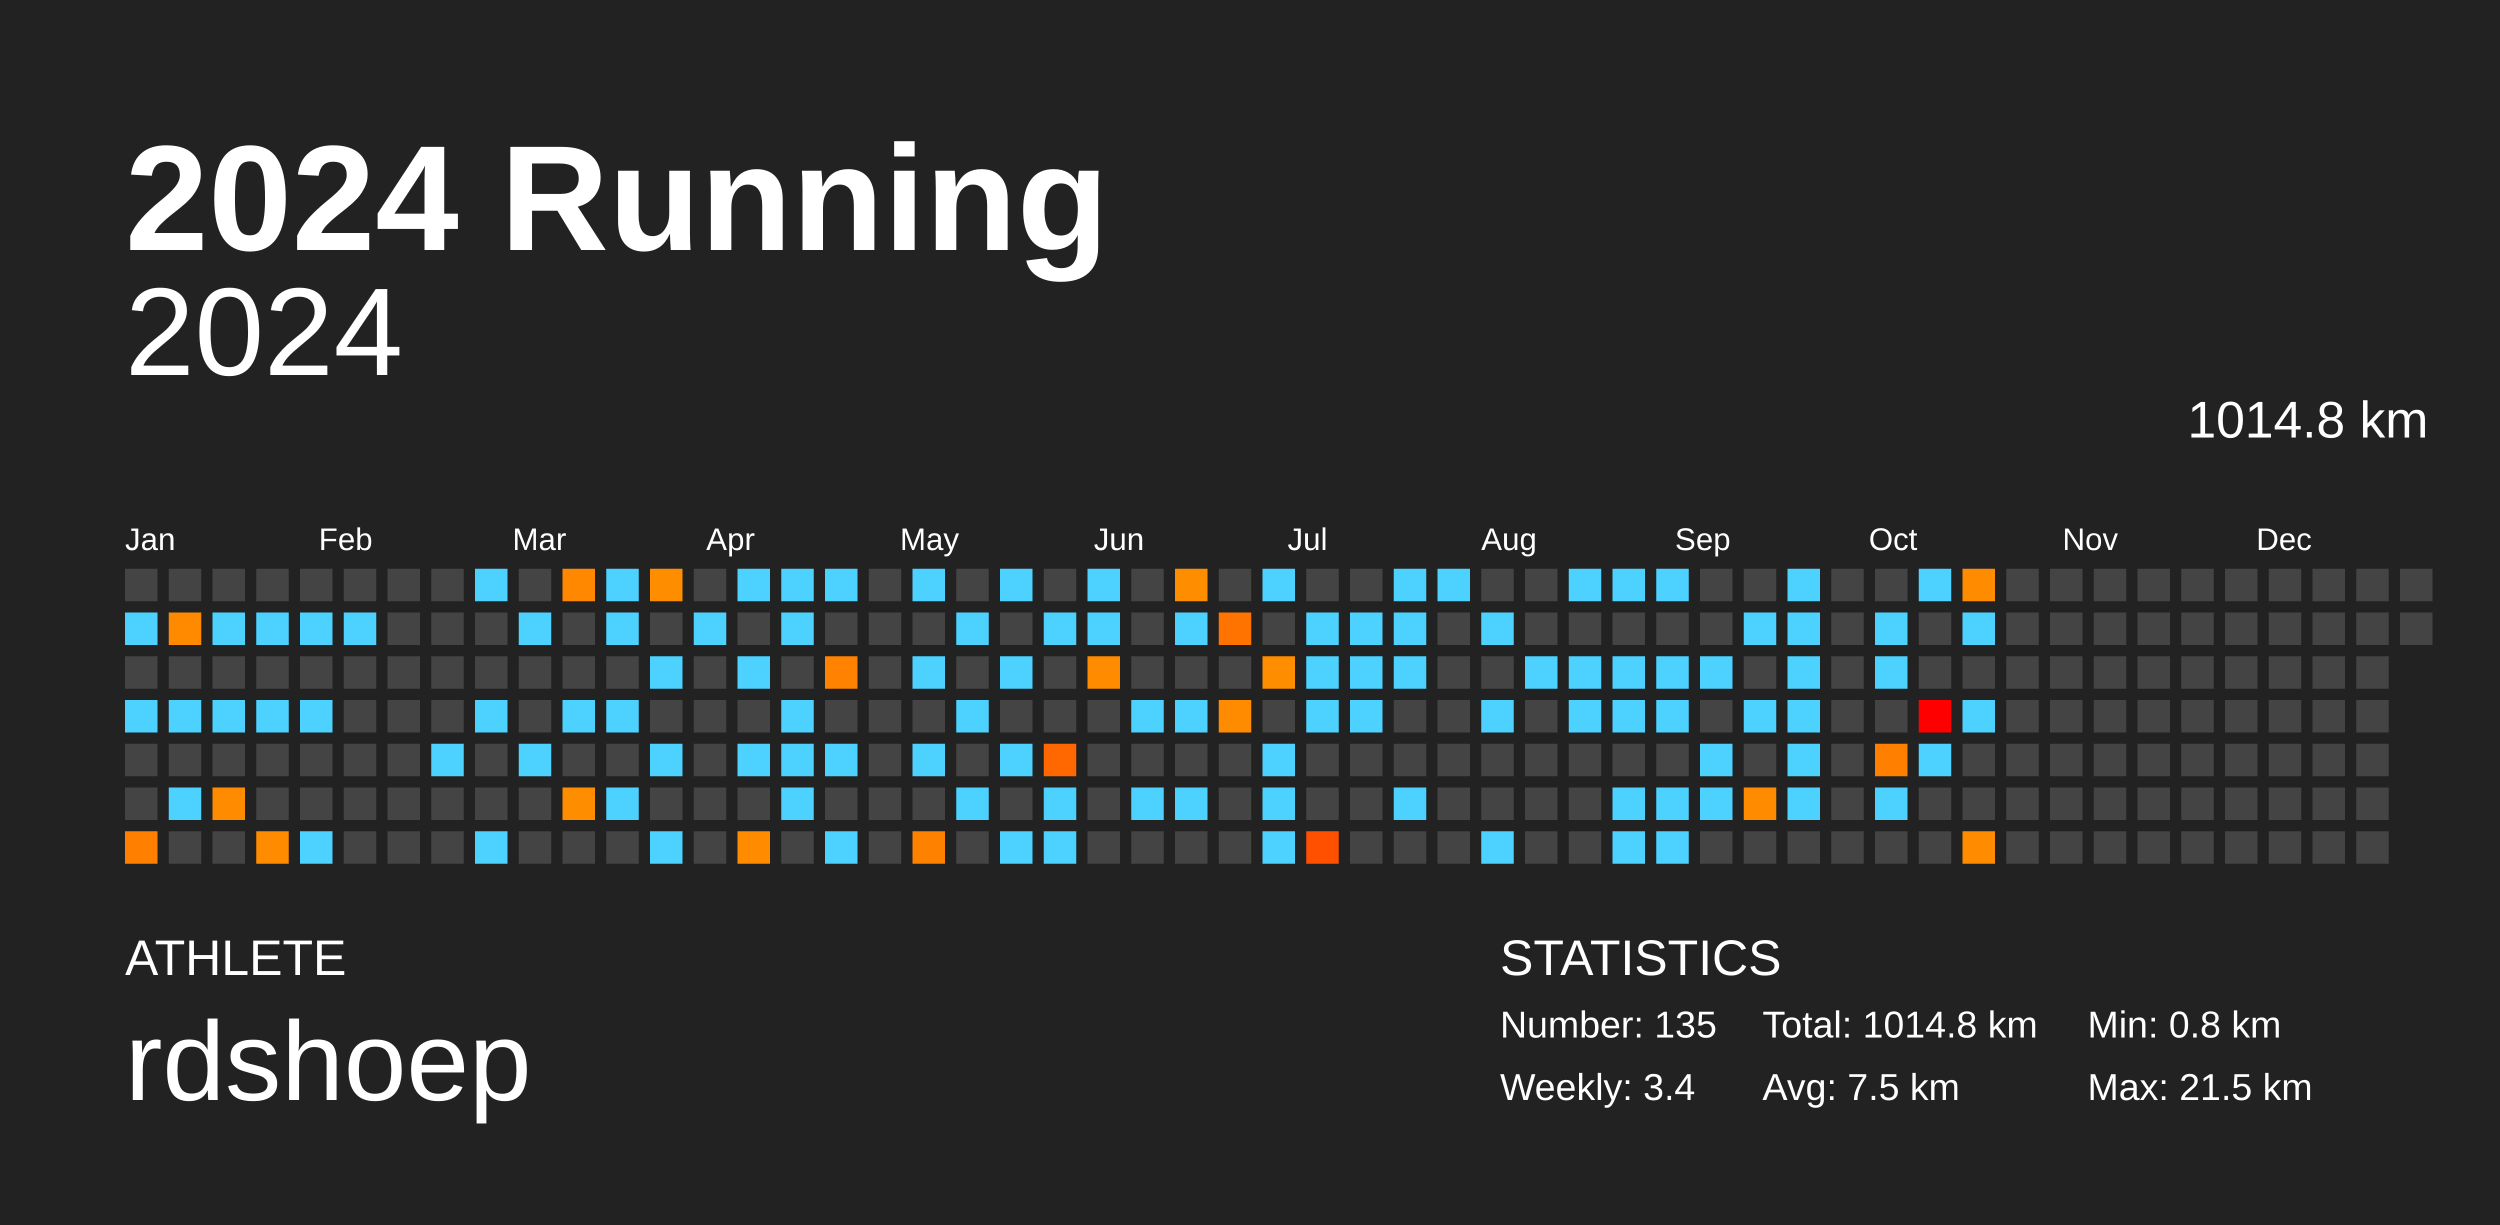
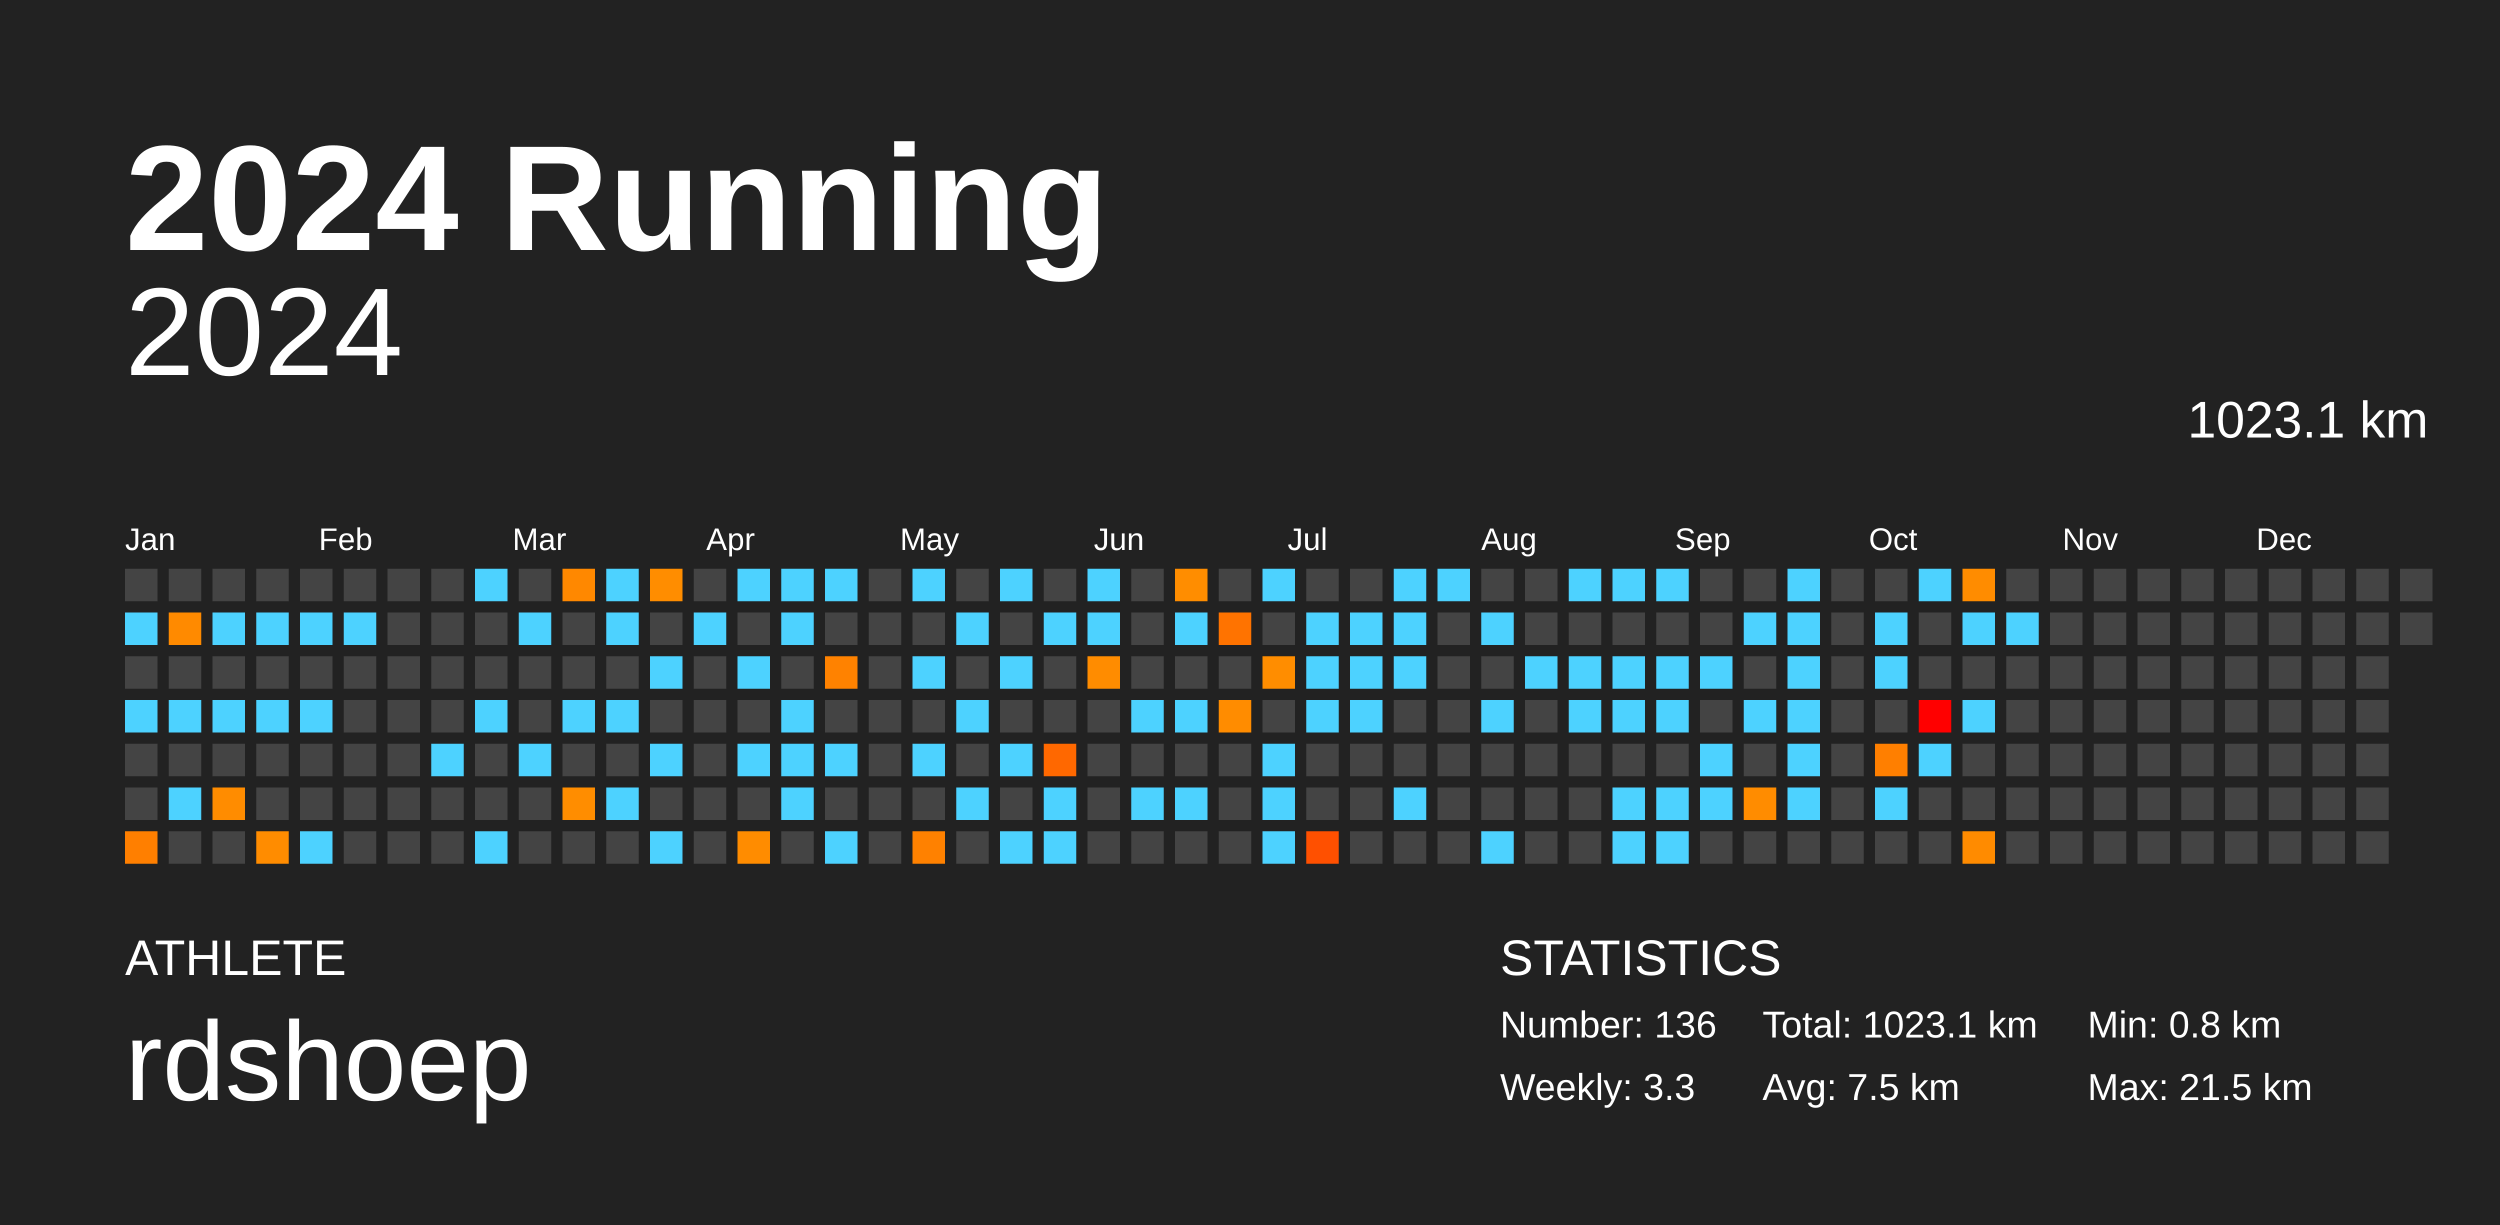
<svg xmlns="http://www.w3.org/2000/svg" baseProfile="full" height="98mm" version="1.1" viewBox="0,0,200,98" width="200mm">
  <defs />
  <rect fill="#222222" height="98" width="200" x="0" y="0" />
  <text fill="#FFFFFF" style="font-size:12px; font-family:Arial; font-weight:bold;" x="10" y="20">2024 Running</text>
  <text fill="#FFFFFF" style="font-size:4px; font-family:Arial" x="10" y="78">ATHLETE</text>
  <text fill="#FFFFFF" style="font-size:9px; font-family:Arial" x="10" y="88">rdshoep</text>
  <text fill="#FFFFFF" style="font-size:4px; font-family:Arial" x="120" y="78">STATISTICS</text>
-   <text fill="#FFFFFF" style="font-size:3px; font-family:Arial" x="120" y="83">Number: 135</text>
-   <text fill="#FFFFFF" style="font-size:3px; font-family:Arial" x="120" y="88">Weekly: 3.4</text>
-   <text fill="#FFFFFF" style="font-size:3px; font-family:Arial" x="141" y="83">Total: 1014.8 km</text>
+   <text fill="#FFFFFF" style="font-size:3px; font-family:Arial" x="120" y="83">Number: 136</text>
+   <text fill="#FFFFFF" style="font-size:3px; font-family:Arial" x="120" y="88">Weekly: 3.3</text>
+   <text fill="#FFFFFF" style="font-size:3px; font-family:Arial" x="141" y="83">Total: 1023.1 km</text>
  <text fill="#FFFFFF" style="font-size:3px; font-family:Arial" x="141" y="88">Avg: 7.5 km</text>
  <text fill="#FFFFFF" style="font-size:3px; font-family:Arial" x="167" y="83">Min: 0.8 km</text>
  <text fill="#FFFFFF" style="font-size:3px; font-family:Arial" x="167" y="88">Max: 21.5 km</text>
  <text alignment-baseline="hanging" fill="#FFFFFF" style="font-size:10.0px; font-family:Arial;" x="10" y="30">2024</text>
-   <text alignment-baseline="hanging" fill="#FFFFFF" style="font-size:4.125px; font-family:Arial;" x="175" y="35">1014.8 km</text>
+   <text alignment-baseline="hanging" fill="#FFFFFF" style="font-size:4.125px; font-family:Arial;" x="175" y="35">1023.1 km</text>
  <text fill="#FFFFFF" style="font-size:2.5px; font-family:Arial" x="10.0" y="44">Jan</text>
  <text fill="#FFFFFF" style="font-size:2.5px; font-family:Arial" x="25.5" y="44">Feb</text>
  <text fill="#FFFFFF" style="font-size:2.5px; font-family:Arial" x="41.0" y="44">Mar</text>
  <text fill="#FFFFFF" style="font-size:2.5px; font-family:Arial" x="56.5" y="44">Apr</text>
  <text fill="#FFFFFF" style="font-size:2.5px; font-family:Arial" x="72.0" y="44">May</text>
  <text fill="#FFFFFF" style="font-size:2.5px; font-family:Arial" x="87.5" y="44">Jun</text>
  <text fill="#FFFFFF" style="font-size:2.5px; font-family:Arial" x="103.0" y="44">Jul</text>
  <text fill="#FFFFFF" style="font-size:2.5px; font-family:Arial" x="118.5" y="44">Aug</text>
  <text fill="#FFFFFF" style="font-size:2.5px; font-family:Arial" x="134.0" y="44">Sep</text>
  <text fill="#FFFFFF" style="font-size:2.5px; font-family:Arial" x="149.5" y="44">Oct</text>
  <text fill="#FFFFFF" style="font-size:2.5px; font-family:Arial" x="165.0" y="44">Nov</text>
  <text fill="#FFFFFF" style="font-size:2.5px; font-family:Arial" x="180.5" y="44">Dec</text>
  <rect fill="#444444" height="2.6" width="2.6" x="10.0" y="45.5" />
  <rect fill="#4dd2ff" height="2.6" width="2.6" x="10.0" y="49.0" />
  <rect fill="#444444" height="2.6" width="2.6" x="10.0" y="52.5" />
  <rect fill="#4dd2ff" height="2.6" width="2.6" x="10.0" y="56.0" />
  <rect fill="#444444" height="2.6" width="2.6" x="10.0" y="59.5" />
  <rect fill="#444444" height="2.6" width="2.6" x="10.0" y="63.0" />
  <rect fill="#ff7f00" height="2.6" width="2.6" x="10.0" y="66.5" />
  <rect fill="#444444" height="2.6" width="2.6" x="13.5" y="45.5" />
  <rect fill="#ff8a00" height="2.6" width="2.6" x="13.5" y="49.0" />
  <rect fill="#444444" height="2.6" width="2.6" x="13.5" y="52.5" />
  <rect fill="#4dd2ff" height="2.6" width="2.6" x="13.5" y="56.0" />
  <rect fill="#444444" height="2.6" width="2.6" x="13.5" y="59.5" />
  <rect fill="#4dd2ff" height="2.6" width="2.6" x="13.5" y="63.0" />
  <rect fill="#444444" height="2.6" width="2.6" x="13.5" y="66.5" />
  <rect fill="#444444" height="2.6" width="2.6" x="17.0" y="45.5" />
  <rect fill="#4dd2ff" height="2.6" width="2.6" x="17.0" y="49.0" />
  <rect fill="#444444" height="2.6" width="2.6" x="17.0" y="52.5" />
  <rect fill="#4dd2ff" height="2.6" width="2.6" x="17.0" y="56.0" />
  <rect fill="#444444" height="2.6" width="2.6" x="17.0" y="59.5" />
  <rect fill="#ff8c00" height="2.6" width="2.6" x="17.0" y="63.0" />
  <rect fill="#444444" height="2.6" width="2.6" x="17.0" y="66.5" />
  <rect fill="#444444" height="2.6" width="2.6" x="20.5" y="45.5" />
  <rect fill="#4dd2ff" height="2.6" width="2.6" x="20.5" y="49.0" />
  <rect fill="#444444" height="2.6" width="2.6" x="20.5" y="52.5" />
  <rect fill="#4dd2ff" height="2.6" width="2.6" x="20.5" y="56.0" />
  <rect fill="#444444" height="2.6" width="2.6" x="20.5" y="59.5" />
  <rect fill="#444444" height="2.6" width="2.6" x="20.5" y="63.0" />
  <rect fill="#ff8c00" height="2.6" width="2.6" x="20.5" y="66.5" />
  <rect fill="#444444" height="2.6" width="2.6" x="24.0" y="45.5" />
  <rect fill="#4dd2ff" height="2.6" width="2.6" x="24.0" y="49.0" />
  <rect fill="#444444" height="2.6" width="2.6" x="24.0" y="52.5" />
  <rect fill="#4dd2ff" height="2.6" width="2.6" x="24.0" y="56.0" />
  <rect fill="#444444" height="2.6" width="2.6" x="24.0" y="59.5" />
  <rect fill="#444444" height="2.6" width="2.6" x="24.0" y="63.0" />
  <rect fill="#4dd2ff" height="2.6" width="2.6" x="24.0" y="66.5" />
  <rect fill="#444444" height="2.6" width="2.6" x="27.5" y="45.5" />
  <rect fill="#4dd2ff" height="2.6" width="2.6" x="27.5" y="49.0" />
  <rect fill="#444444" height="2.6" width="2.6" x="27.5" y="52.5" />
  <rect fill="#444444" height="2.6" width="2.6" x="27.5" y="56.0" />
  <rect fill="#444444" height="2.6" width="2.6" x="27.5" y="59.5" />
  <rect fill="#444444" height="2.6" width="2.6" x="27.5" y="63.0" />
  <rect fill="#444444" height="2.6" width="2.6" x="27.5" y="66.5" />
  <rect fill="#444444" height="2.6" width="2.6" x="31.0" y="45.5" />
  <rect fill="#444444" height="2.6" width="2.6" x="31.0" y="49.0" />
  <rect fill="#444444" height="2.6" width="2.6" x="31.0" y="52.5" />
  <rect fill="#444444" height="2.6" width="2.6" x="31.0" y="56.0" />
  <rect fill="#444444" height="2.6" width="2.6" x="31.0" y="59.5" />
  <rect fill="#444444" height="2.6" width="2.6" x="31.0" y="63.0" />
  <rect fill="#444444" height="2.6" width="2.6" x="31.0" y="66.5" />
  <rect fill="#444444" height="2.6" width="2.6" x="34.5" y="45.5" />
  <rect fill="#444444" height="2.6" width="2.6" x="34.5" y="49.0" />
  <rect fill="#444444" height="2.6" width="2.6" x="34.5" y="52.5" />
  <rect fill="#444444" height="2.6" width="2.6" x="34.5" y="56.0" />
  <rect fill="#4dd2ff" height="2.6" width="2.6" x="34.5" y="59.5" />
  <rect fill="#444444" height="2.6" width="2.6" x="34.5" y="63.0" />
  <rect fill="#444444" height="2.6" width="2.6" x="34.5" y="66.5" />
  <rect fill="#4dd2ff" height="2.6" width="2.6" x="38.0" y="45.5" />
  <rect fill="#444444" height="2.6" width="2.6" x="38.0" y="49.0" />
  <rect fill="#444444" height="2.6" width="2.6" x="38.0" y="52.5" />
  <rect fill="#4dd2ff" height="2.6" width="2.6" x="38.0" y="56.0" />
  <rect fill="#444444" height="2.6" width="2.6" x="38.0" y="59.5" />
  <rect fill="#444444" height="2.6" width="2.6" x="38.0" y="63.0" />
  <rect fill="#4dd2ff" height="2.6" width="2.6" x="38.0" y="66.5" />
  <rect fill="#444444" height="2.6" width="2.6" x="41.5" y="45.5" />
  <rect fill="#4dd2ff" height="2.6" width="2.6" x="41.5" y="49.0" />
  <rect fill="#444444" height="2.6" width="2.6" x="41.5" y="52.5" />
  <rect fill="#444444" height="2.6" width="2.6" x="41.5" y="56.0" />
  <rect fill="#4dd2ff" height="2.6" width="2.6" x="41.5" y="59.5" />
  <rect fill="#444444" height="2.6" width="2.6" x="41.5" y="63.0" />
  <rect fill="#444444" height="2.6" width="2.6" x="41.5" y="66.5" />
  <rect fill="#ff8800" height="2.6" width="2.6" x="45.0" y="45.5" />
  <rect fill="#444444" height="2.6" width="2.6" x="45.0" y="49.0" />
  <rect fill="#444444" height="2.6" width="2.6" x="45.0" y="52.5" />
  <rect fill="#4dd2ff" height="2.6" width="2.6" x="45.0" y="56.0" />
  <rect fill="#444444" height="2.6" width="2.6" x="45.0" y="59.5" />
  <rect fill="#ff8d00" height="2.6" width="2.6" x="45.0" y="63.0" />
  <rect fill="#444444" height="2.6" width="2.6" x="45.0" y="66.5" />
  <rect fill="#4dd2ff" height="2.6" width="2.6" x="48.5" y="45.5" />
  <rect fill="#4dd2ff" height="2.6" width="2.6" x="48.5" y="49.0" />
  <rect fill="#444444" height="2.6" width="2.6" x="48.5" y="52.5" />
  <rect fill="#4dd2ff" height="2.6" width="2.6" x="48.5" y="56.0" />
  <rect fill="#444444" height="2.6" width="2.6" x="48.5" y="59.5" />
  <rect fill="#4dd2ff" height="2.6" width="2.6" x="48.5" y="63.0" />
  <rect fill="#444444" height="2.6" width="2.6" x="48.5" y="66.5" />
  <rect fill="#ff8d00" height="2.6" width="2.6" x="52.0" y="45.5" />
  <rect fill="#444444" height="2.6" width="2.6" x="52.0" y="49.0" />
  <rect fill="#4dd2ff" height="2.6" width="2.6" x="52.0" y="52.5" />
  <rect fill="#444444" height="2.6" width="2.6" x="52.0" y="56.0" />
  <rect fill="#4dd2ff" height="2.6" width="2.6" x="52.0" y="59.5" />
  <rect fill="#444444" height="2.6" width="2.6" x="52.0" y="63.0" />
  <rect fill="#4dd2ff" height="2.6" width="2.6" x="52.0" y="66.5" />
  <rect fill="#444444" height="2.6" width="2.6" x="55.5" y="45.5" />
  <rect fill="#4dd2ff" height="2.6" width="2.6" x="55.5" y="49.0" />
  <rect fill="#444444" height="2.6" width="2.6" x="55.5" y="52.5" />
  <rect fill="#444444" height="2.6" width="2.6" x="55.5" y="56.0" />
  <rect fill="#444444" height="2.6" width="2.6" x="55.5" y="59.5" />
  <rect fill="#444444" height="2.6" width="2.6" x="55.5" y="63.0" />
  <rect fill="#444444" height="2.6" width="2.6" x="55.5" y="66.5" />
  <rect fill="#4dd2ff" height="2.6" width="2.6" x="59.0" y="45.5" />
  <rect fill="#444444" height="2.6" width="2.6" x="59.0" y="49.0" />
  <rect fill="#4dd2ff" height="2.6" width="2.6" x="59.0" y="52.5" />
  <rect fill="#444444" height="2.6" width="2.6" x="59.0" y="56.0" />
  <rect fill="#4dd2ff" height="2.6" width="2.6" x="59.0" y="59.5" />
  <rect fill="#444444" height="2.6" width="2.6" x="59.0" y="63.0" />
  <rect fill="#ff8c00" height="2.6" width="2.6" x="59.0" y="66.5" />
  <rect fill="#4dd2ff" height="2.6" width="2.6" x="62.5" y="45.5" />
  <rect fill="#4dd2ff" height="2.6" width="2.6" x="62.5" y="49.0" />
  <rect fill="#444444" height="2.6" width="2.6" x="62.5" y="52.5" />
  <rect fill="#4dd2ff" height="2.6" width="2.6" x="62.5" y="56.0" />
  <rect fill="#4dd2ff" height="2.6" width="2.6" x="62.5" y="59.5" />
  <rect fill="#4dd2ff" height="2.6" width="2.6" x="62.5" y="63.0" />
  <rect fill="#444444" height="2.6" width="2.6" x="62.5" y="66.5" />
  <rect fill="#4dd2ff" height="2.6" width="2.6" x="66.0" y="45.5" />
  <rect fill="#444444" height="2.6" width="2.6" x="66.0" y="49.0" />
  <rect fill="#ff8200" height="2.6" width="2.6" x="66.0" y="52.5" />
  <rect fill="#444444" height="2.6" width="2.6" x="66.0" y="56.0" />
  <rect fill="#4dd2ff" height="2.6" width="2.6" x="66.0" y="59.5" />
  <rect fill="#444444" height="2.6" width="2.6" x="66.0" y="63.0" />
  <rect fill="#4dd2ff" height="2.6" width="2.6" x="66.0" y="66.5" />
  <rect fill="#444444" height="2.6" width="2.6" x="69.5" y="45.5" />
  <rect fill="#444444" height="2.6" width="2.6" x="69.5" y="49.0" />
  <rect fill="#444444" height="2.6" width="2.6" x="69.5" y="52.5" />
  <rect fill="#444444" height="2.6" width="2.6" x="69.5" y="56.0" />
  <rect fill="#444444" height="2.6" width="2.6" x="69.5" y="59.5" />
  <rect fill="#444444" height="2.6" width="2.6" x="69.5" y="63.0" />
  <rect fill="#444444" height="2.6" width="2.6" x="69.5" y="66.5" />
  <rect fill="#4dd2ff" height="2.6" width="2.6" x="73.0" y="45.5" />
  <rect fill="#444444" height="2.6" width="2.6" x="73.0" y="49.0" />
  <rect fill="#4dd2ff" height="2.6" width="2.6" x="73.0" y="52.5" />
  <rect fill="#444444" height="2.6" width="2.6" x="73.0" y="56.0" />
  <rect fill="#4dd2ff" height="2.6" width="2.6" x="73.0" y="59.5" />
  <rect fill="#444444" height="2.6" width="2.6" x="73.0" y="63.0" />
  <rect fill="#ff8100" height="2.6" width="2.6" x="73.0" y="66.5" />
  <rect fill="#444444" height="2.6" width="2.6" x="76.5" y="45.5" />
  <rect fill="#4dd2ff" height="2.6" width="2.6" x="76.5" y="49.0" />
  <rect fill="#444444" height="2.6" width="2.6" x="76.5" y="52.5" />
  <rect fill="#4dd2ff" height="2.6" width="2.6" x="76.5" y="56.0" />
  <rect fill="#444444" height="2.6" width="2.6" x="76.5" y="59.5" />
  <rect fill="#4dd2ff" height="2.6" width="2.6" x="76.5" y="63.0" />
  <rect fill="#444444" height="2.6" width="2.6" x="76.5" y="66.5" />
  <rect fill="#4dd2ff" height="2.6" width="2.6" x="80.0" y="45.5" />
  <rect fill="#444444" height="2.6" width="2.6" x="80.0" y="49.0" />
  <rect fill="#4dd2ff" height="2.6" width="2.6" x="80.0" y="52.5" />
  <rect fill="#444444" height="2.6" width="2.6" x="80.0" y="56.0" />
  <rect fill="#4dd2ff" height="2.6" width="2.6" x="80.0" y="59.5" />
  <rect fill="#444444" height="2.6" width="2.6" x="80.0" y="63.0" />
  <rect fill="#4dd2ff" height="2.6" width="2.6" x="80.0" y="66.5" />
  <rect fill="#444444" height="2.6" width="2.6" x="83.5" y="45.5" />
  <rect fill="#4dd2ff" height="2.6" width="2.6" x="83.5" y="49.0" />
  <rect fill="#444444" height="2.6" width="2.6" x="83.5" y="52.5" />
  <rect fill="#444444" height="2.6" width="2.6" x="83.5" y="56.0" />
  <rect fill="#ff6800" height="2.6" width="2.6" x="83.5" y="59.5" />
  <rect fill="#4dd2ff" height="2.6" width="2.6" x="83.5" y="63.0" />
  <rect fill="#4dd2ff" height="2.6" width="2.6" x="83.5" y="66.5" />
  <rect fill="#4dd2ff" height="2.6" width="2.6" x="87.0" y="45.5" />
  <rect fill="#4dd2ff" height="2.6" width="2.6" x="87.0" y="49.0" />
  <rect fill="#ff8c00" height="2.6" width="2.6" x="87.0" y="52.5" />
  <rect fill="#444444" height="2.6" width="2.6" x="87.0" y="56.0" />
  <rect fill="#444444" height="2.6" width="2.6" x="87.0" y="59.5" />
  <rect fill="#444444" height="2.6" width="2.6" x="87.0" y="63.0" />
  <rect fill="#444444" height="2.6" width="2.6" x="87.0" y="66.5" />
  <rect fill="#444444" height="2.6" width="2.6" x="90.5" y="45.5" />
  <rect fill="#444444" height="2.6" width="2.6" x="90.5" y="49.0" />
  <rect fill="#444444" height="2.6" width="2.6" x="90.5" y="52.5" />
  <rect fill="#4dd2ff" height="2.6" width="2.6" x="90.5" y="56.0" />
  <rect fill="#444444" height="2.6" width="2.6" x="90.5" y="59.5" />
  <rect fill="#4dd2ff" height="2.6" width="2.6" x="90.5" y="63.0" />
  <rect fill="#444444" height="2.6" width="2.6" x="90.5" y="66.5" />
  <rect fill="#ff8d00" height="2.6" width="2.6" x="94.0" y="45.5" />
  <rect fill="#4dd2ff" height="2.6" width="2.6" x="94.0" y="49.0" />
  <rect fill="#444444" height="2.6" width="2.6" x="94.0" y="52.5" />
  <rect fill="#4dd2ff" height="2.6" width="2.6" x="94.0" y="56.0" />
  <rect fill="#444444" height="2.6" width="2.6" x="94.0" y="59.5" />
  <rect fill="#4dd2ff" height="2.6" width="2.6" x="94.0" y="63.0" />
  <rect fill="#444444" height="2.6" width="2.6" x="94.0" y="66.5" />
  <rect fill="#444444" height="2.6" width="2.6" x="97.5" y="45.5" />
  <rect fill="#ff7300" height="2.6" width="2.6" x="97.5" y="49.0" />
  <rect fill="#444444" height="2.6" width="2.6" x="97.5" y="52.5" />
  <rect fill="#ff8c00" height="2.6" width="2.6" x="97.5" y="56.0" />
  <rect fill="#444444" height="2.6" width="2.6" x="97.5" y="59.5" />
  <rect fill="#444444" height="2.6" width="2.6" x="97.5" y="63.0" />
  <rect fill="#444444" height="2.6" width="2.6" x="97.5" y="66.5" />
  <rect fill="#4dd2ff" height="2.6" width="2.6" x="101.0" y="45.5" />
  <rect fill="#444444" height="2.6" width="2.6" x="101.0" y="49.0" />
  <rect fill="#ff8d00" height="2.6" width="2.6" x="101.0" y="52.5" />
  <rect fill="#444444" height="2.6" width="2.6" x="101.0" y="56.0" />
  <rect fill="#4dd2ff" height="2.6" width="2.6" x="101.0" y="59.5" />
  <rect fill="#4dd2ff" height="2.6" width="2.6" x="101.0" y="63.0" />
  <rect fill="#4dd2ff" height="2.6" width="2.6" x="101.0" y="66.5" />
  <rect fill="#444444" height="2.6" width="2.6" x="104.5" y="45.5" />
  <rect fill="#4dd2ff" height="2.6" width="2.6" x="104.5" y="49.0" />
  <rect fill="#4dd2ff" height="2.6" width="2.6" x="104.5" y="52.5" />
  <rect fill="#4dd2ff" height="2.6" width="2.6" x="104.5" y="56.0" />
  <rect fill="#444444" height="2.6" width="2.6" x="104.5" y="59.5" />
  <rect fill="#444444" height="2.6" width="2.6" x="104.5" y="63.0" />
  <rect fill="#ff5000" height="2.6" width="2.6" x="104.5" y="66.5" />
  <rect fill="#444444" height="2.6" width="2.6" x="108.0" y="45.5" />
  <rect fill="#4dd2ff" height="2.6" width="2.6" x="108.0" y="49.0" />
  <rect fill="#4dd2ff" height="2.6" width="2.6" x="108.0" y="52.5" />
  <rect fill="#4dd2ff" height="2.6" width="2.6" x="108.0" y="56.0" />
  <rect fill="#444444" height="2.6" width="2.6" x="108.0" y="59.5" />
  <rect fill="#444444" height="2.6" width="2.6" x="108.0" y="63.0" />
  <rect fill="#444444" height="2.6" width="2.6" x="108.0" y="66.5" />
  <rect fill="#4dd2ff" height="2.6" width="2.6" x="111.5" y="45.5" />
  <rect fill="#4dd2ff" height="2.6" width="2.6" x="111.5" y="49.0" />
  <rect fill="#4dd2ff" height="2.6" width="2.6" x="111.5" y="52.5" />
  <rect fill="#444444" height="2.6" width="2.6" x="111.5" y="56.0" />
  <rect fill="#444444" height="2.6" width="2.6" x="111.5" y="59.5" />
  <rect fill="#4dd2ff" height="2.6" width="2.6" x="111.5" y="63.0" />
  <rect fill="#444444" height="2.6" width="2.6" x="111.5" y="66.5" />
  <rect fill="#4dd2ff" height="2.6" width="2.6" x="115.0" y="45.5" />
  <rect fill="#444444" height="2.6" width="2.6" x="115.0" y="49.0" />
  <rect fill="#444444" height="2.6" width="2.6" x="115.0" y="52.5" />
  <rect fill="#444444" height="2.6" width="2.6" x="115.0" y="56.0" />
  <rect fill="#444444" height="2.6" width="2.6" x="115.0" y="59.5" />
  <rect fill="#444444" height="2.6" width="2.6" x="115.0" y="63.0" />
  <rect fill="#444444" height="2.6" width="2.6" x="115.0" y="66.5" />
  <rect fill="#444444" height="2.6" width="2.6" x="118.5" y="45.5" />
  <rect fill="#4dd2ff" height="2.6" width="2.6" x="118.5" y="49.0" />
  <rect fill="#444444" height="2.6" width="2.6" x="118.5" y="52.5" />
  <rect fill="#4dd2ff" height="2.6" width="2.6" x="118.5" y="56.0" />
  <rect fill="#444444" height="2.6" width="2.6" x="118.5" y="59.5" />
  <rect fill="#444444" height="2.6" width="2.6" x="118.5" y="63.0" />
  <rect fill="#4dd2ff" height="2.6" width="2.6" x="118.5" y="66.5" />
  <rect fill="#444444" height="2.6" width="2.6" x="122.0" y="45.5" />
  <rect fill="#444444" height="2.6" width="2.6" x="122.0" y="49.0" />
  <rect fill="#4dd2ff" height="2.6" width="2.6" x="122.0" y="52.5" />
  <rect fill="#444444" height="2.6" width="2.6" x="122.0" y="56.0" />
  <rect fill="#444444" height="2.6" width="2.6" x="122.0" y="59.5" />
  <rect fill="#444444" height="2.6" width="2.6" x="122.0" y="63.0" />
  <rect fill="#444444" height="2.6" width="2.6" x="122.0" y="66.5" />
  <rect fill="#4dd2ff" height="2.6" width="2.6" x="125.5" y="45.5" />
  <rect fill="#444444" height="2.6" width="2.6" x="125.5" y="49.0" />
  <rect fill="#4dd2ff" height="2.6" width="2.6" x="125.5" y="52.5" />
  <rect fill="#4dd2ff" height="2.6" width="2.6" x="125.5" y="56.0" />
  <rect fill="#444444" height="2.6" width="2.6" x="125.5" y="59.5" />
  <rect fill="#444444" height="2.6" width="2.6" x="125.5" y="63.0" />
  <rect fill="#444444" height="2.6" width="2.6" x="125.5" y="66.5" />
  <rect fill="#4dd2ff" height="2.6" width="2.6" x="129.0" y="45.5" />
  <rect fill="#444444" height="2.6" width="2.6" x="129.0" y="49.0" />
  <rect fill="#4dd2ff" height="2.6" width="2.6" x="129.0" y="52.5" />
  <rect fill="#4dd2ff" height="2.6" width="2.6" x="129.0" y="56.0" />
  <rect fill="#444444" height="2.6" width="2.6" x="129.0" y="59.5" />
  <rect fill="#4dd2ff" height="2.6" width="2.6" x="129.0" y="63.0" />
  <rect fill="#4dd2ff" height="2.6" width="2.6" x="129.0" y="66.5" />
  <rect fill="#4dd2ff" height="2.6" width="2.6" x="132.5" y="45.5" />
  <rect fill="#444444" height="2.6" width="2.6" x="132.5" y="49.0" />
  <rect fill="#4dd2ff" height="2.6" width="2.6" x="132.5" y="52.5" />
  <rect fill="#4dd2ff" height="2.6" width="2.6" x="132.5" y="56.0" />
  <rect fill="#444444" height="2.6" width="2.6" x="132.5" y="59.5" />
  <rect fill="#4dd2ff" height="2.6" width="2.6" x="132.5" y="63.0" />
  <rect fill="#4dd2ff" height="2.6" width="2.6" x="132.5" y="66.5" />
  <rect fill="#444444" height="2.6" width="2.6" x="136.0" y="45.5" />
  <rect fill="#444444" height="2.6" width="2.6" x="136.0" y="49.0" />
  <rect fill="#4dd2ff" height="2.6" width="2.6" x="136.0" y="52.5" />
  <rect fill="#444444" height="2.6" width="2.6" x="136.0" y="56.0" />
  <rect fill="#4dd2ff" height="2.6" width="2.6" x="136.0" y="59.5" />
  <rect fill="#4dd2ff" height="2.6" width="2.6" x="136.0" y="63.0" />
  <rect fill="#444444" height="2.6" width="2.6" x="136.0" y="66.5" />
  <rect fill="#444444" height="2.6" width="2.6" x="139.5" y="45.5" />
  <rect fill="#4dd2ff" height="2.6" width="2.6" x="139.5" y="49.0" />
  <rect fill="#444444" height="2.6" width="2.6" x="139.5" y="52.5" />
  <rect fill="#4dd2ff" height="2.6" width="2.6" x="139.5" y="56.0" />
  <rect fill="#444444" height="2.6" width="2.6" x="139.5" y="59.5" />
  <rect fill="#ff8c00" height="2.6" width="2.6" x="139.5" y="63.0" />
  <rect fill="#444444" height="2.6" width="2.6" x="139.5" y="66.5" />
  <rect fill="#4dd2ff" height="2.6" width="2.6" x="143.0" y="45.5" />
  <rect fill="#4dd2ff" height="2.6" width="2.6" x="143.0" y="49.0" />
  <rect fill="#4dd2ff" height="2.6" width="2.6" x="143.0" y="52.5" />
  <rect fill="#4dd2ff" height="2.6" width="2.6" x="143.0" y="56.0" />
  <rect fill="#4dd2ff" height="2.6" width="2.6" x="143.0" y="59.5" />
  <rect fill="#4dd2ff" height="2.6" width="2.6" x="143.0" y="63.0" />
  <rect fill="#444444" height="2.6" width="2.6" x="143.0" y="66.5" />
  <rect fill="#444444" height="2.6" width="2.6" x="146.5" y="45.5" />
  <rect fill="#444444" height="2.6" width="2.6" x="146.5" y="49.0" />
  <rect fill="#444444" height="2.6" width="2.6" x="146.5" y="52.5" />
  <rect fill="#444444" height="2.6" width="2.6" x="146.5" y="56.0" />
  <rect fill="#444444" height="2.6" width="2.6" x="146.5" y="59.5" />
  <rect fill="#444444" height="2.6" width="2.6" x="146.5" y="63.0" />
  <rect fill="#444444" height="2.6" width="2.6" x="146.5" y="66.5" />
  <rect fill="#444444" height="2.6" width="2.6" x="150.0" y="45.5" />
  <rect fill="#4dd2ff" height="2.6" width="2.6" x="150.0" y="49.0" />
  <rect fill="#4dd2ff" height="2.6" width="2.6" x="150.0" y="52.5" />
  <rect fill="#444444" height="2.6" width="2.6" x="150.0" y="56.0" />
  <rect fill="#ff7f00" height="2.6" width="2.6" x="150.0" y="59.5" />
  <rect fill="#4dd2ff" height="2.6" width="2.6" x="150.0" y="63.0" />
  <rect fill="#444444" height="2.6" width="2.6" x="150.0" y="66.5" />
  <rect fill="#4dd2ff" height="2.6" width="2.6" x="153.5" y="45.5" />
  <rect fill="#444444" height="2.6" width="2.6" x="153.5" y="49.0" />
  <rect fill="#444444" height="2.6" width="2.6" x="153.5" y="52.5" />
  <rect fill="red" height="2.6" width="2.6" x="153.5" y="56.0" />
  <rect fill="#4dd2ff" height="2.6" width="2.6" x="153.5" y="59.5" />
  <rect fill="#444444" height="2.6" width="2.6" x="153.5" y="63.0" />
  <rect fill="#444444" height="2.6" width="2.6" x="153.5" y="66.5" />
  <rect fill="#ff8c00" height="2.6" width="2.6" x="157.0" y="45.5" />
  <rect fill="#4dd2ff" height="2.6" width="2.6" x="157.0" y="49.0" />
  <rect fill="#444444" height="2.6" width="2.6" x="157.0" y="52.5" />
  <rect fill="#4dd2ff" height="2.6" width="2.6" x="157.0" y="56.0" />
  <rect fill="#444444" height="2.6" width="2.6" x="157.0" y="59.5" />
  <rect fill="#444444" height="2.6" width="2.6" x="157.0" y="63.0" />
  <rect fill="#ff8b00" height="2.6" width="2.6" x="157.0" y="66.5" />
  <rect fill="#444444" height="2.6" width="2.6" x="160.5" y="45.5" />
-   <rect fill="#444444" height="2.6" width="2.6" x="160.5" y="49.0" />
+   <rect fill="#4dd2ff" height="2.6" width="2.6" x="160.5" y="49.0" />
  <rect fill="#444444" height="2.6" width="2.6" x="160.5" y="52.5" />
  <rect fill="#444444" height="2.6" width="2.6" x="160.5" y="56.0" />
  <rect fill="#444444" height="2.6" width="2.6" x="160.5" y="59.5" />
  <rect fill="#444444" height="2.6" width="2.6" x="160.5" y="63.0" />
  <rect fill="#444444" height="2.6" width="2.6" x="160.5" y="66.5" />
  <rect fill="#444444" height="2.6" width="2.6" x="164.0" y="45.5" />
  <rect fill="#444444" height="2.6" width="2.6" x="164.0" y="49.0" />
  <rect fill="#444444" height="2.6" width="2.6" x="164.0" y="52.5" />
  <rect fill="#444444" height="2.6" width="2.6" x="164.0" y="56.0" />
  <rect fill="#444444" height="2.6" width="2.6" x="164.0" y="59.5" />
  <rect fill="#444444" height="2.6" width="2.6" x="164.0" y="63.0" />
  <rect fill="#444444" height="2.6" width="2.6" x="164.0" y="66.5" />
  <rect fill="#444444" height="2.6" width="2.6" x="167.5" y="45.5" />
  <rect fill="#444444" height="2.6" width="2.6" x="167.5" y="49.0" />
  <rect fill="#444444" height="2.6" width="2.6" x="167.5" y="52.5" />
  <rect fill="#444444" height="2.6" width="2.6" x="167.5" y="56.0" />
  <rect fill="#444444" height="2.6" width="2.6" x="167.5" y="59.5" />
  <rect fill="#444444" height="2.6" width="2.6" x="167.5" y="63.0" />
  <rect fill="#444444" height="2.6" width="2.6" x="167.5" y="66.5" />
  <rect fill="#444444" height="2.6" width="2.6" x="171.0" y="45.5" />
  <rect fill="#444444" height="2.6" width="2.6" x="171.0" y="49.0" />
  <rect fill="#444444" height="2.6" width="2.6" x="171.0" y="52.5" />
  <rect fill="#444444" height="2.6" width="2.6" x="171.0" y="56.0" />
  <rect fill="#444444" height="2.6" width="2.6" x="171.0" y="59.5" />
  <rect fill="#444444" height="2.6" width="2.6" x="171.0" y="63.0" />
  <rect fill="#444444" height="2.6" width="2.6" x="171.0" y="66.5" />
  <rect fill="#444444" height="2.6" width="2.6" x="174.5" y="45.5" />
  <rect fill="#444444" height="2.6" width="2.6" x="174.5" y="49.0" />
  <rect fill="#444444" height="2.6" width="2.6" x="174.5" y="52.5" />
  <rect fill="#444444" height="2.6" width="2.6" x="174.5" y="56.0" />
  <rect fill="#444444" height="2.6" width="2.6" x="174.5" y="59.5" />
  <rect fill="#444444" height="2.6" width="2.6" x="174.5" y="63.0" />
  <rect fill="#444444" height="2.6" width="2.6" x="174.5" y="66.5" />
  <rect fill="#444444" height="2.6" width="2.6" x="178.0" y="45.5" />
  <rect fill="#444444" height="2.6" width="2.6" x="178.0" y="49.0" />
  <rect fill="#444444" height="2.6" width="2.6" x="178.0" y="52.5" />
  <rect fill="#444444" height="2.6" width="2.6" x="178.0" y="56.0" />
  <rect fill="#444444" height="2.6" width="2.6" x="178.0" y="59.5" />
  <rect fill="#444444" height="2.6" width="2.6" x="178.0" y="63.0" />
  <rect fill="#444444" height="2.6" width="2.6" x="178.0" y="66.5" />
  <rect fill="#444444" height="2.6" width="2.6" x="181.5" y="45.5" />
  <rect fill="#444444" height="2.6" width="2.6" x="181.5" y="49.0" />
  <rect fill="#444444" height="2.6" width="2.6" x="181.5" y="52.5" />
  <rect fill="#444444" height="2.6" width="2.6" x="181.5" y="56.0" />
  <rect fill="#444444" height="2.6" width="2.6" x="181.5" y="59.5" />
  <rect fill="#444444" height="2.6" width="2.6" x="181.5" y="63.0" />
  <rect fill="#444444" height="2.6" width="2.6" x="181.5" y="66.5" />
  <rect fill="#444444" height="2.6" width="2.6" x="185.0" y="45.5" />
  <rect fill="#444444" height="2.6" width="2.6" x="185.0" y="49.0" />
  <rect fill="#444444" height="2.6" width="2.6" x="185.0" y="52.5" />
  <rect fill="#444444" height="2.6" width="2.6" x="185.0" y="56.0" />
  <rect fill="#444444" height="2.6" width="2.6" x="185.0" y="59.5" />
  <rect fill="#444444" height="2.6" width="2.6" x="185.0" y="63.0" />
  <rect fill="#444444" height="2.6" width="2.6" x="185.0" y="66.5" />
  <rect fill="#444444" height="2.6" width="2.6" x="188.5" y="45.5" />
  <rect fill="#444444" height="2.6" width="2.6" x="188.5" y="49.0" />
  <rect fill="#444444" height="2.6" width="2.6" x="188.5" y="52.5" />
  <rect fill="#444444" height="2.6" width="2.6" x="188.5" y="56.0" />
  <rect fill="#444444" height="2.6" width="2.6" x="188.5" y="59.5" />
  <rect fill="#444444" height="2.6" width="2.6" x="188.5" y="63.0" />
  <rect fill="#444444" height="2.6" width="2.6" x="188.5" y="66.5" />
  <rect fill="#444444" height="2.6" width="2.6" x="192.0" y="45.5" />
  <rect fill="#444444" height="2.6" width="2.6" x="192.0" y="49.0" />
</svg>
